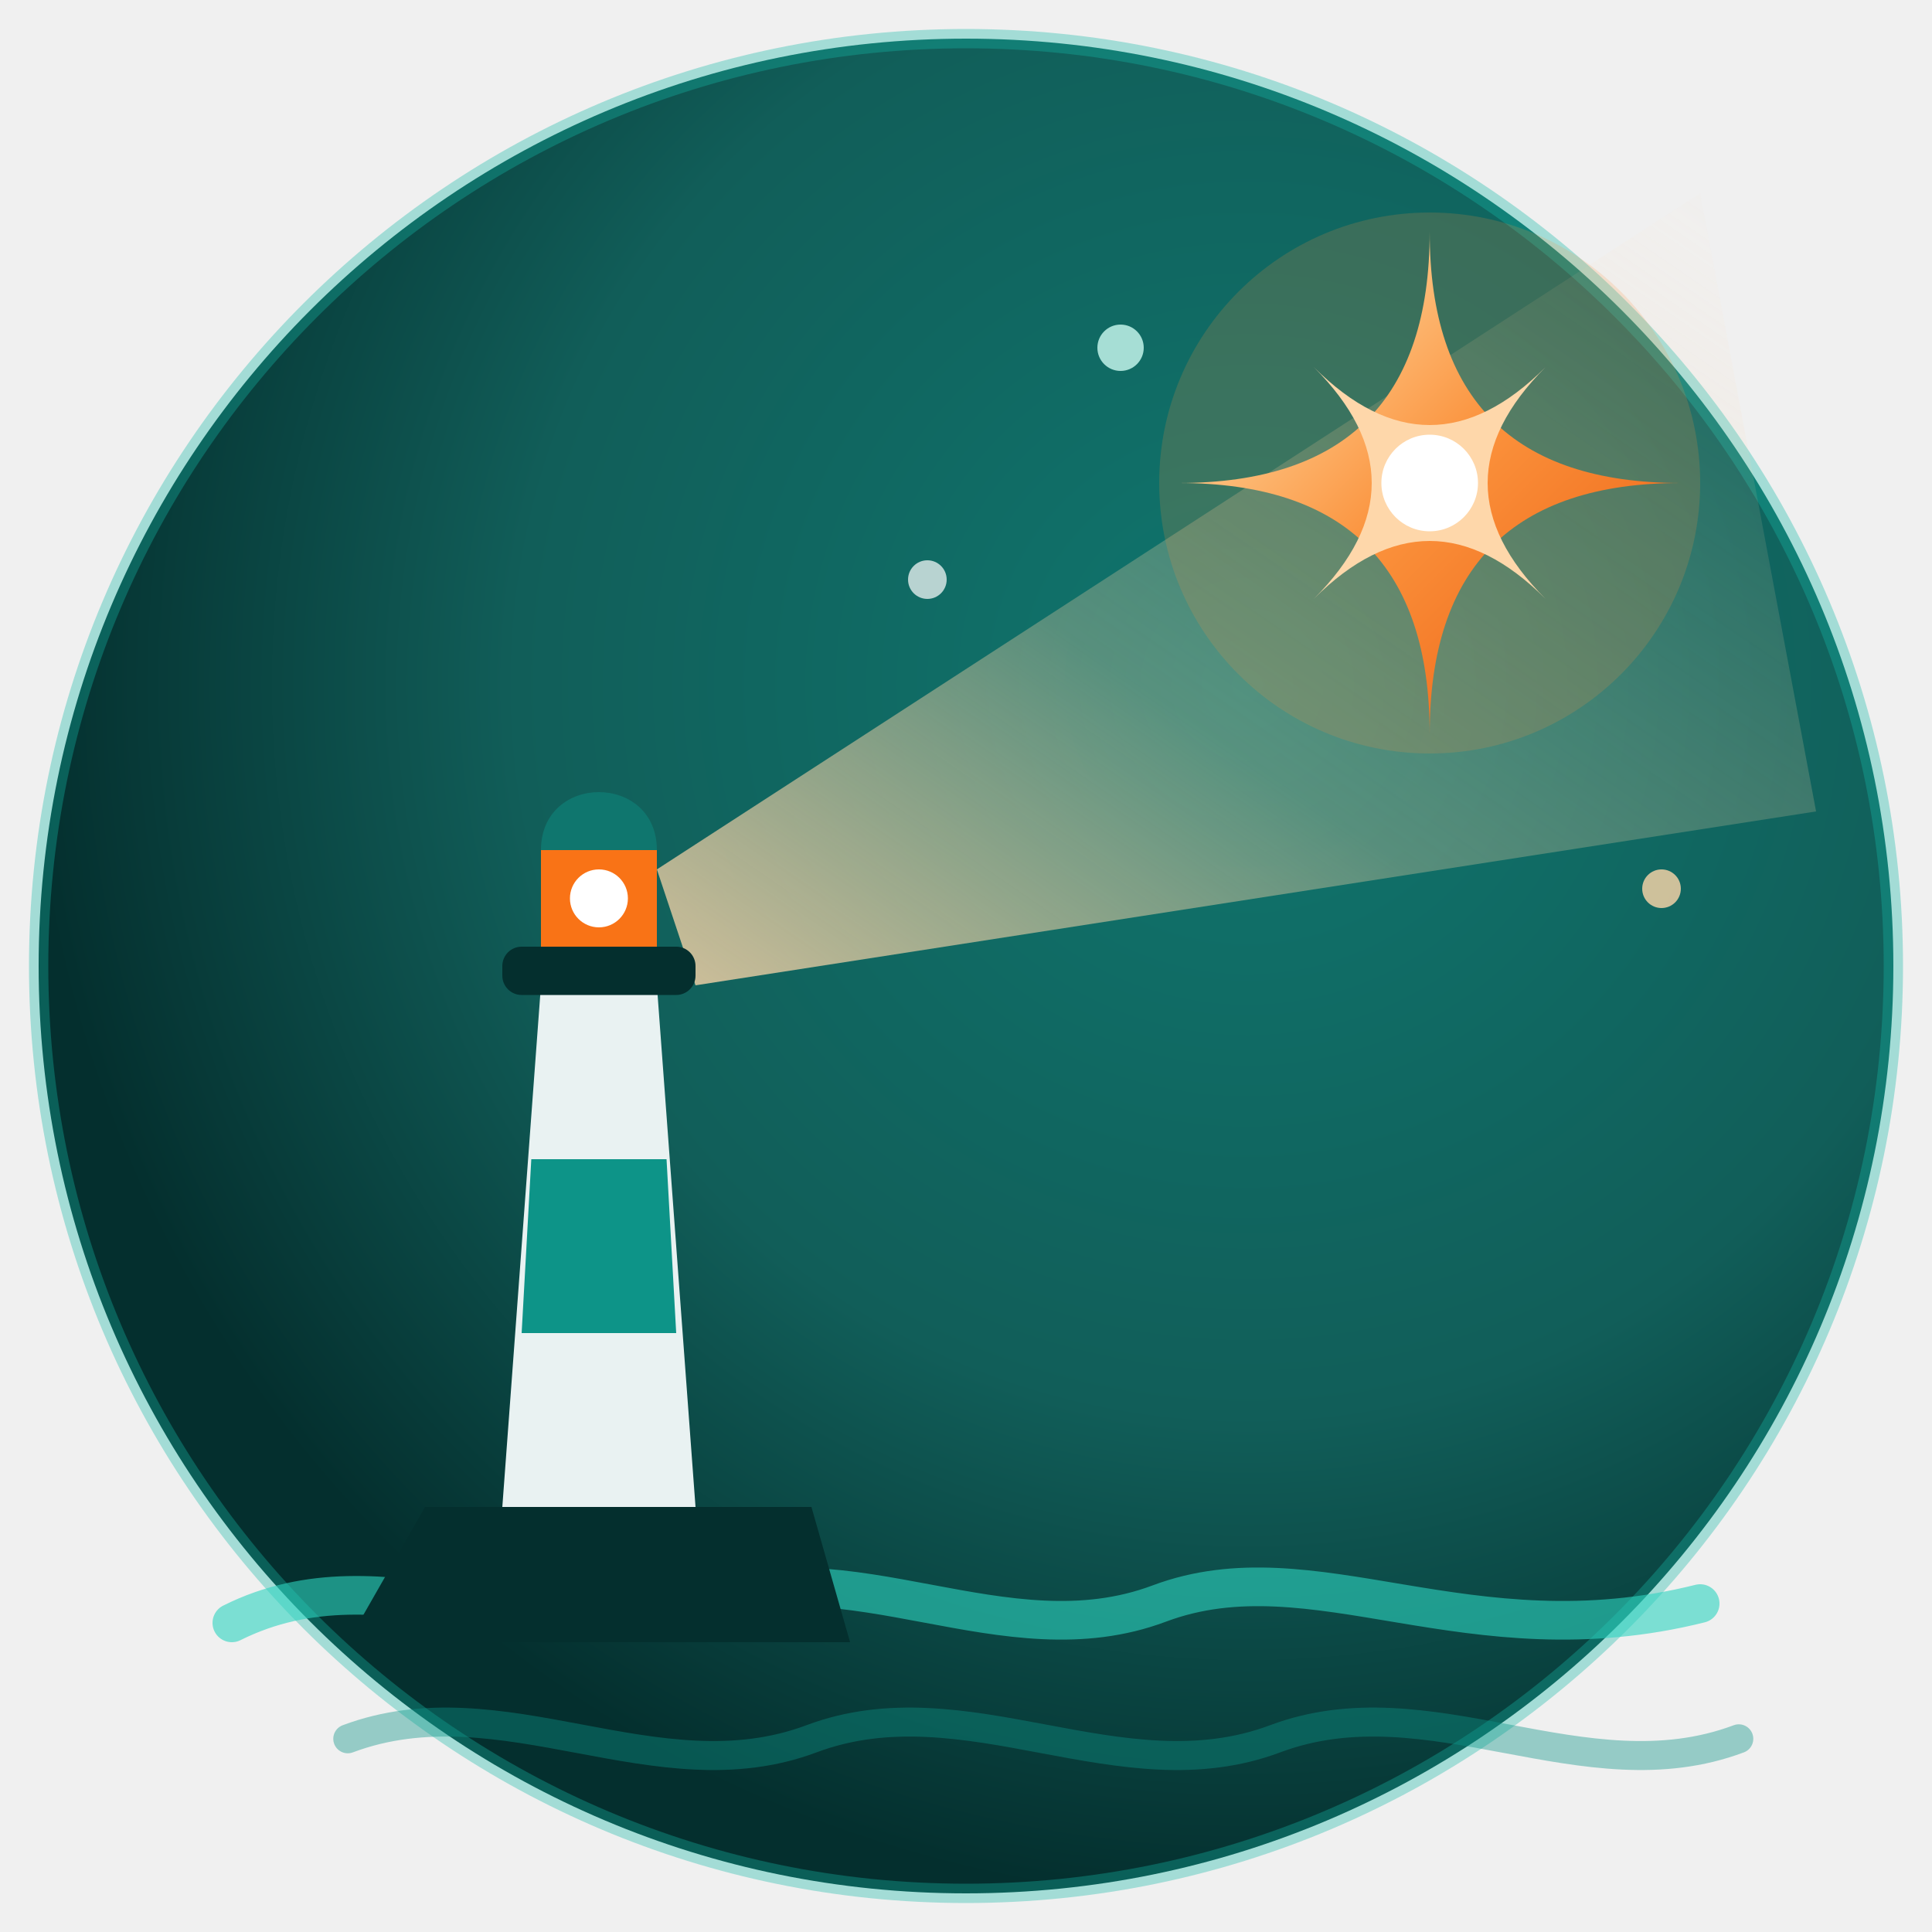
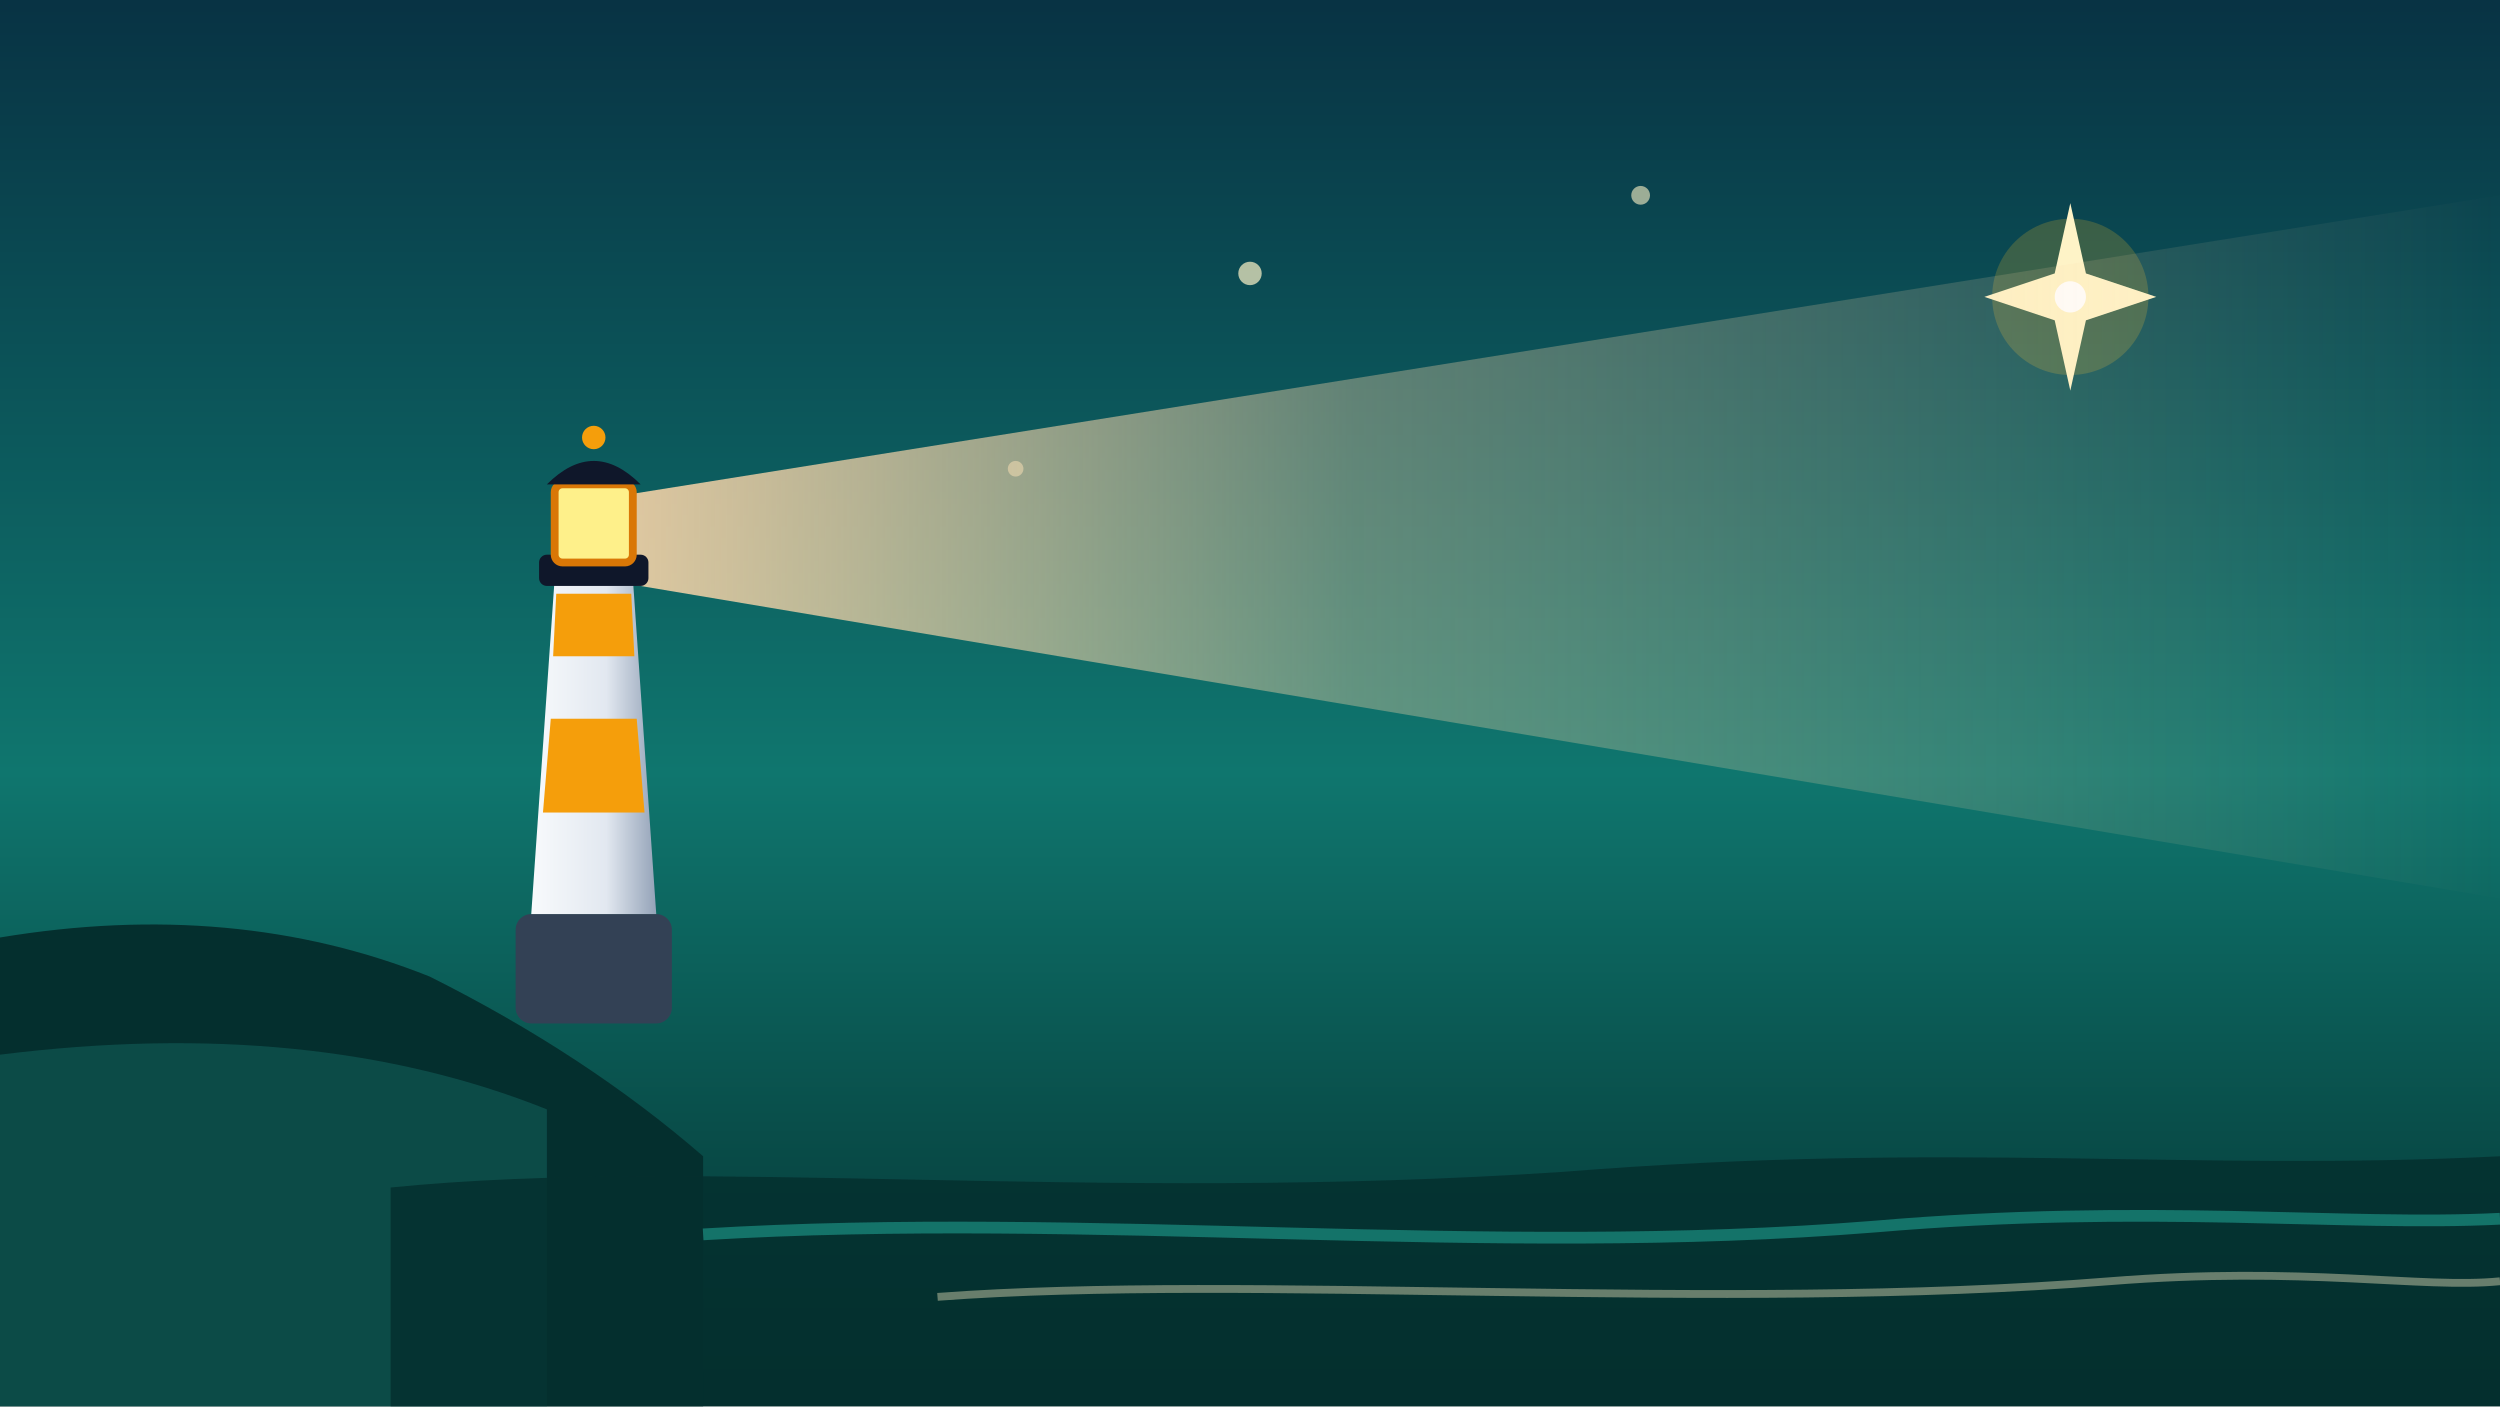
- <svg xmlns="http://www.w3.org/2000/svg" viewBox="0 0 100 100" width="100%" height="100%">
+ <svg xmlns="http://www.w3.org/2000/svg" viewBox="0 0 320 180" width="100%" height="100%" preserveAspectRatio="xMidYMid meet">
  <defs>
-     <radialGradient id="bg_sara" cx="65%" cy="35%" r="65%">
-       <stop offset="0%" stop-color="#0f766e" />
-       <stop offset="60%" stop-color="#115e59" />
+     <linearGradient id="bg_sara" x1="0%" y1="0%" x2="0%" y2="100%">
+       <stop offset="0%" stop-color="#083344" />
+       <stop offset="55%" stop-color="#0f766e" />
      <stop offset="100%" stop-color="#042f2e" />
-     </radialGradient>
-     <linearGradient id="beam_sara" x1="0%" y1="100%" x2="100%" y2="0%">
-       <stop offset="0%" stop-color="#fed7aa" stop-opacity="0.8" />
-       <stop offset="40%" stop-color="#fed7aa" stop-opacity="0.3" />
+     </linearGradient>
+     <linearGradient id="beam_sara" x1="0%" y1="50%" x2="100%" y2="50%">
+       <stop offset="0%" stop-color="#fed7aa" stop-opacity="0.9" />
+       <stop offset="40%" stop-color="#fed7aa" stop-opacity="0.35" />
      <stop offset="100%" stop-color="#fed7aa" stop-opacity="0.0" />
    </linearGradient>
-     <linearGradient id="star_gold_sara" x1="0%" y1="0%" x2="100%" y2="100%">
-       <stop offset="0%" stop-color="#fef3c7" />
-       <stop offset="50%" stop-color="#fb923c" />
-       <stop offset="100%" stop-color="#ea580c" />
+     <linearGradient id="tower_sara" x1="0%" y1="0%" x2="100%" y2="0%">
+       <stop offset="0%" stop-color="#f8fafc" />
+       <stop offset="60%" stop-color="#e2e8f0" />
+       <stop offset="100%" stop-color="#94a3b8" />
    </linearGradient>
  </defs>
-   <circle cx="50" cy="50" r="48" fill="url(#bg_sara)" stroke="#14b8a6" stroke-width="1" stroke-opacity="0.35" />
-   <polygon points="34,45 88,10 94,42 36,51" fill="url(#beam_sara)" />
-   <path d="M 12 84 C 20 80, 28 86, 36 83 C 44 80, 52 86, 60 83 C 68 80, 76 86, 88 83" fill="none" stroke="#2dd4bf" stroke-width="2" stroke-linecap="round" opacity="0.6" />
-   <path d="M 18 90 C 26 87, 34 93, 42 90 C 50 87, 58 93, 66 90 C 74 87, 82 93, 90 90" fill="none" stroke="#0d9488" stroke-width="1.5" stroke-linecap="round" opacity="0.4" />
-   <path d="M 18 85 L 44 85 L 42 78 L 22 78 Z" fill="#042f2e" />
-   <polygon points="26,78 36,78 34,51 28,51" fill="#e9f2f2" />
-   <polygon points="27,69 35,69 34.5,60 27.5,60" fill="#0d9488" />
-   <rect x="26" y="49" width="10" height="2.5" rx="1" fill="#042f2e" />
-   <path d="M 28 44 C 28 40, 34 40, 34 44 Z" fill="#0f766e" />
-   <rect x="28" y="44" width="6" height="5" fill="#f97316" />
-   <circle cx="31" cy="46.5" r="1.5" fill="#ffffff" />
-   <g transform="translate(74, 25)">
-     <circle cx="0" cy="0" r="14" fill="#fb923c" opacity="0.18" />
-     <path d="M 0,-13 Q 0,0 13,0 Q 0,0 0,13 Q 0,0 -13,0 Q 0,0 0,-13 Z" fill="url(#star_gold_sara)" />
-     <path d="M -6,-6 Q 0,0 6,-6 Q 0,0 6,6 Q 0,0 -6,6 Q 0,0 -6,-6 Z" fill="#fed7aa" />
-     <circle cx="0" cy="0" r="2.5" fill="#ffffff" />
+   <rect width="320" height="180" fill="url(#bg_sara)" />
+   <circle cx="160" cy="35" r="1.5" fill="#fef3c7" opacity="0.7" />
+   <circle cx="210" cy="25" r="1.2" fill="#fef3c7" opacity="0.6" />
+   <circle cx="130" cy="60" r="1" fill="#fef3c7" opacity="0.5" />
+   <g transform="translate(265, 38)">
+     <circle cx="0" cy="0" r="10" fill="#fbbf24" opacity="0.2" />
+     <path d="M 0,-12 L 2,-3 L 11,0 L 2,3 L 0,12 L -2,3 L -11,0 L -2,-3 Z" fill="#fef3c7" />
+     <circle cx="0" cy="0" r="2" fill="#ffffff" />
  </g>
-   <circle cx="58" cy="18" r="1.2" fill="#ccfbf1" opacity="0.8" />
-   <circle cx="86" cy="46" r="1" fill="#fed7aa" opacity="0.8" />
-   <circle cx="48" cy="30" r="1" fill="#ffffff" opacity="0.7" />
+   <polygon points="76,64 320,25 320,115 76,74" fill="url(#beam_sara)" />
+   <path d="M 0 120 Q 30 115 55 125 Q 75 135 90 148 L 90 180 L 0 180 Z" fill="#042f2e" />
+   <path d="M 0 135 Q 40 130 70 142 L 70 180 L 0 180 Z" fill="#115e59" opacity="0.6" />
+   <g transform="translate(56, 52)">
+     <rect x="10" y="65" width="20" height="14" rx="2" fill="#334155" />
+     <path d="M 12 65 L 15 22 L 25 22 L 28 65 Z" fill="url(#tower_sara)" />
+     <path d="M 13.5 52 L 14.5 40 L 25.5 40 L 26.5 52 Z" fill="#f59e0b" />
+     <path d="M 14.8 32 L 15.2 24 L 24.8 24 L 25.2 32 Z" fill="#f59e0b" />
+     <rect x="13" y="19" width="14" height="4" rx="1" fill="#0f172a" />
+     <rect x="15" y="10" width="10" height="10" rx="1" fill="#fef08a" stroke="#d97706" stroke-width="1" />
+     <path d="M 14 10 Q 20 4 26 10 Z" fill="#0f172a" />
+     <circle cx="20" cy="4" r="1.5" fill="#f59e0b" />
+   </g>
+   <path d="M 50 152 C 90 148, 140 154, 200 150 C 250 146, 280 150, 320 148 L 320 180 L 50 180 Z" fill="#042f2e" opacity="0.85" />
+   <path d="M 90 158 C 140 155, 190 161, 240 157 C 275 154, 300 157, 320 156" fill="none" stroke="#2dd4bf" stroke-width="1.5" opacity="0.4" />
+   <path d="M 120 166 C 160 163, 220 168, 270 164 C 295 162, 310 165, 320 164" fill="none" stroke="#fef3c7" stroke-width="1" opacity="0.4" />
</svg>
